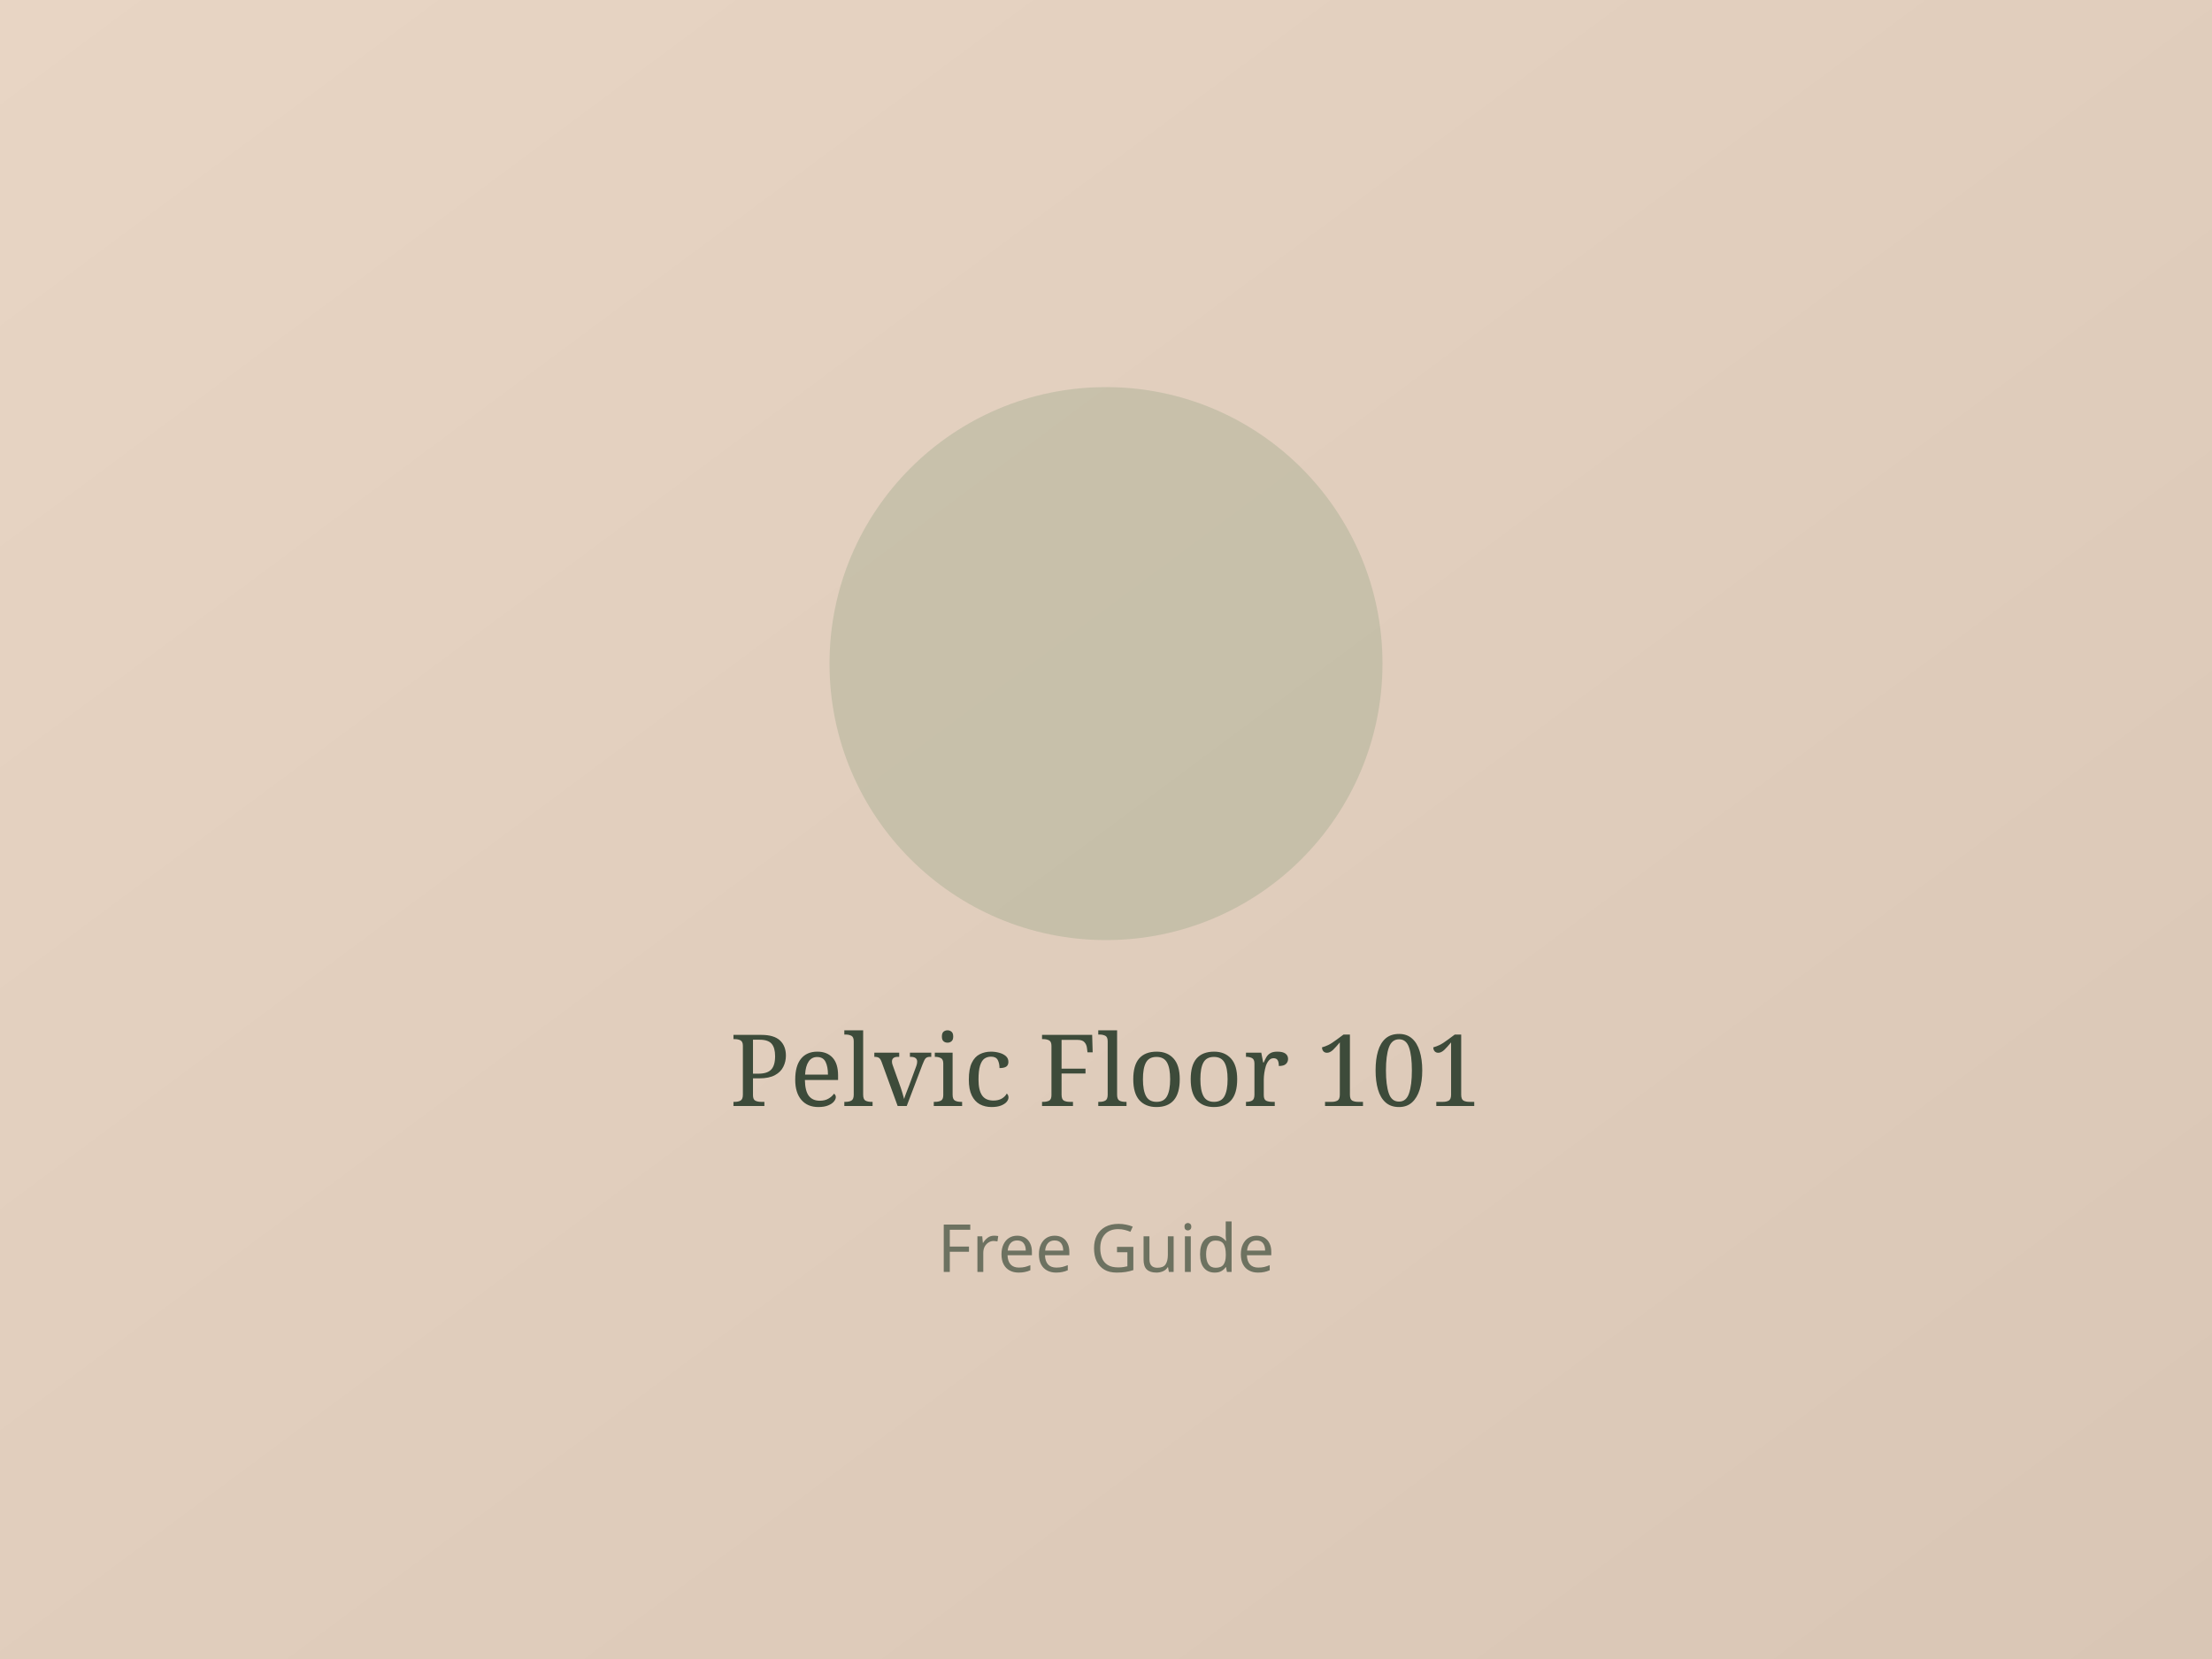
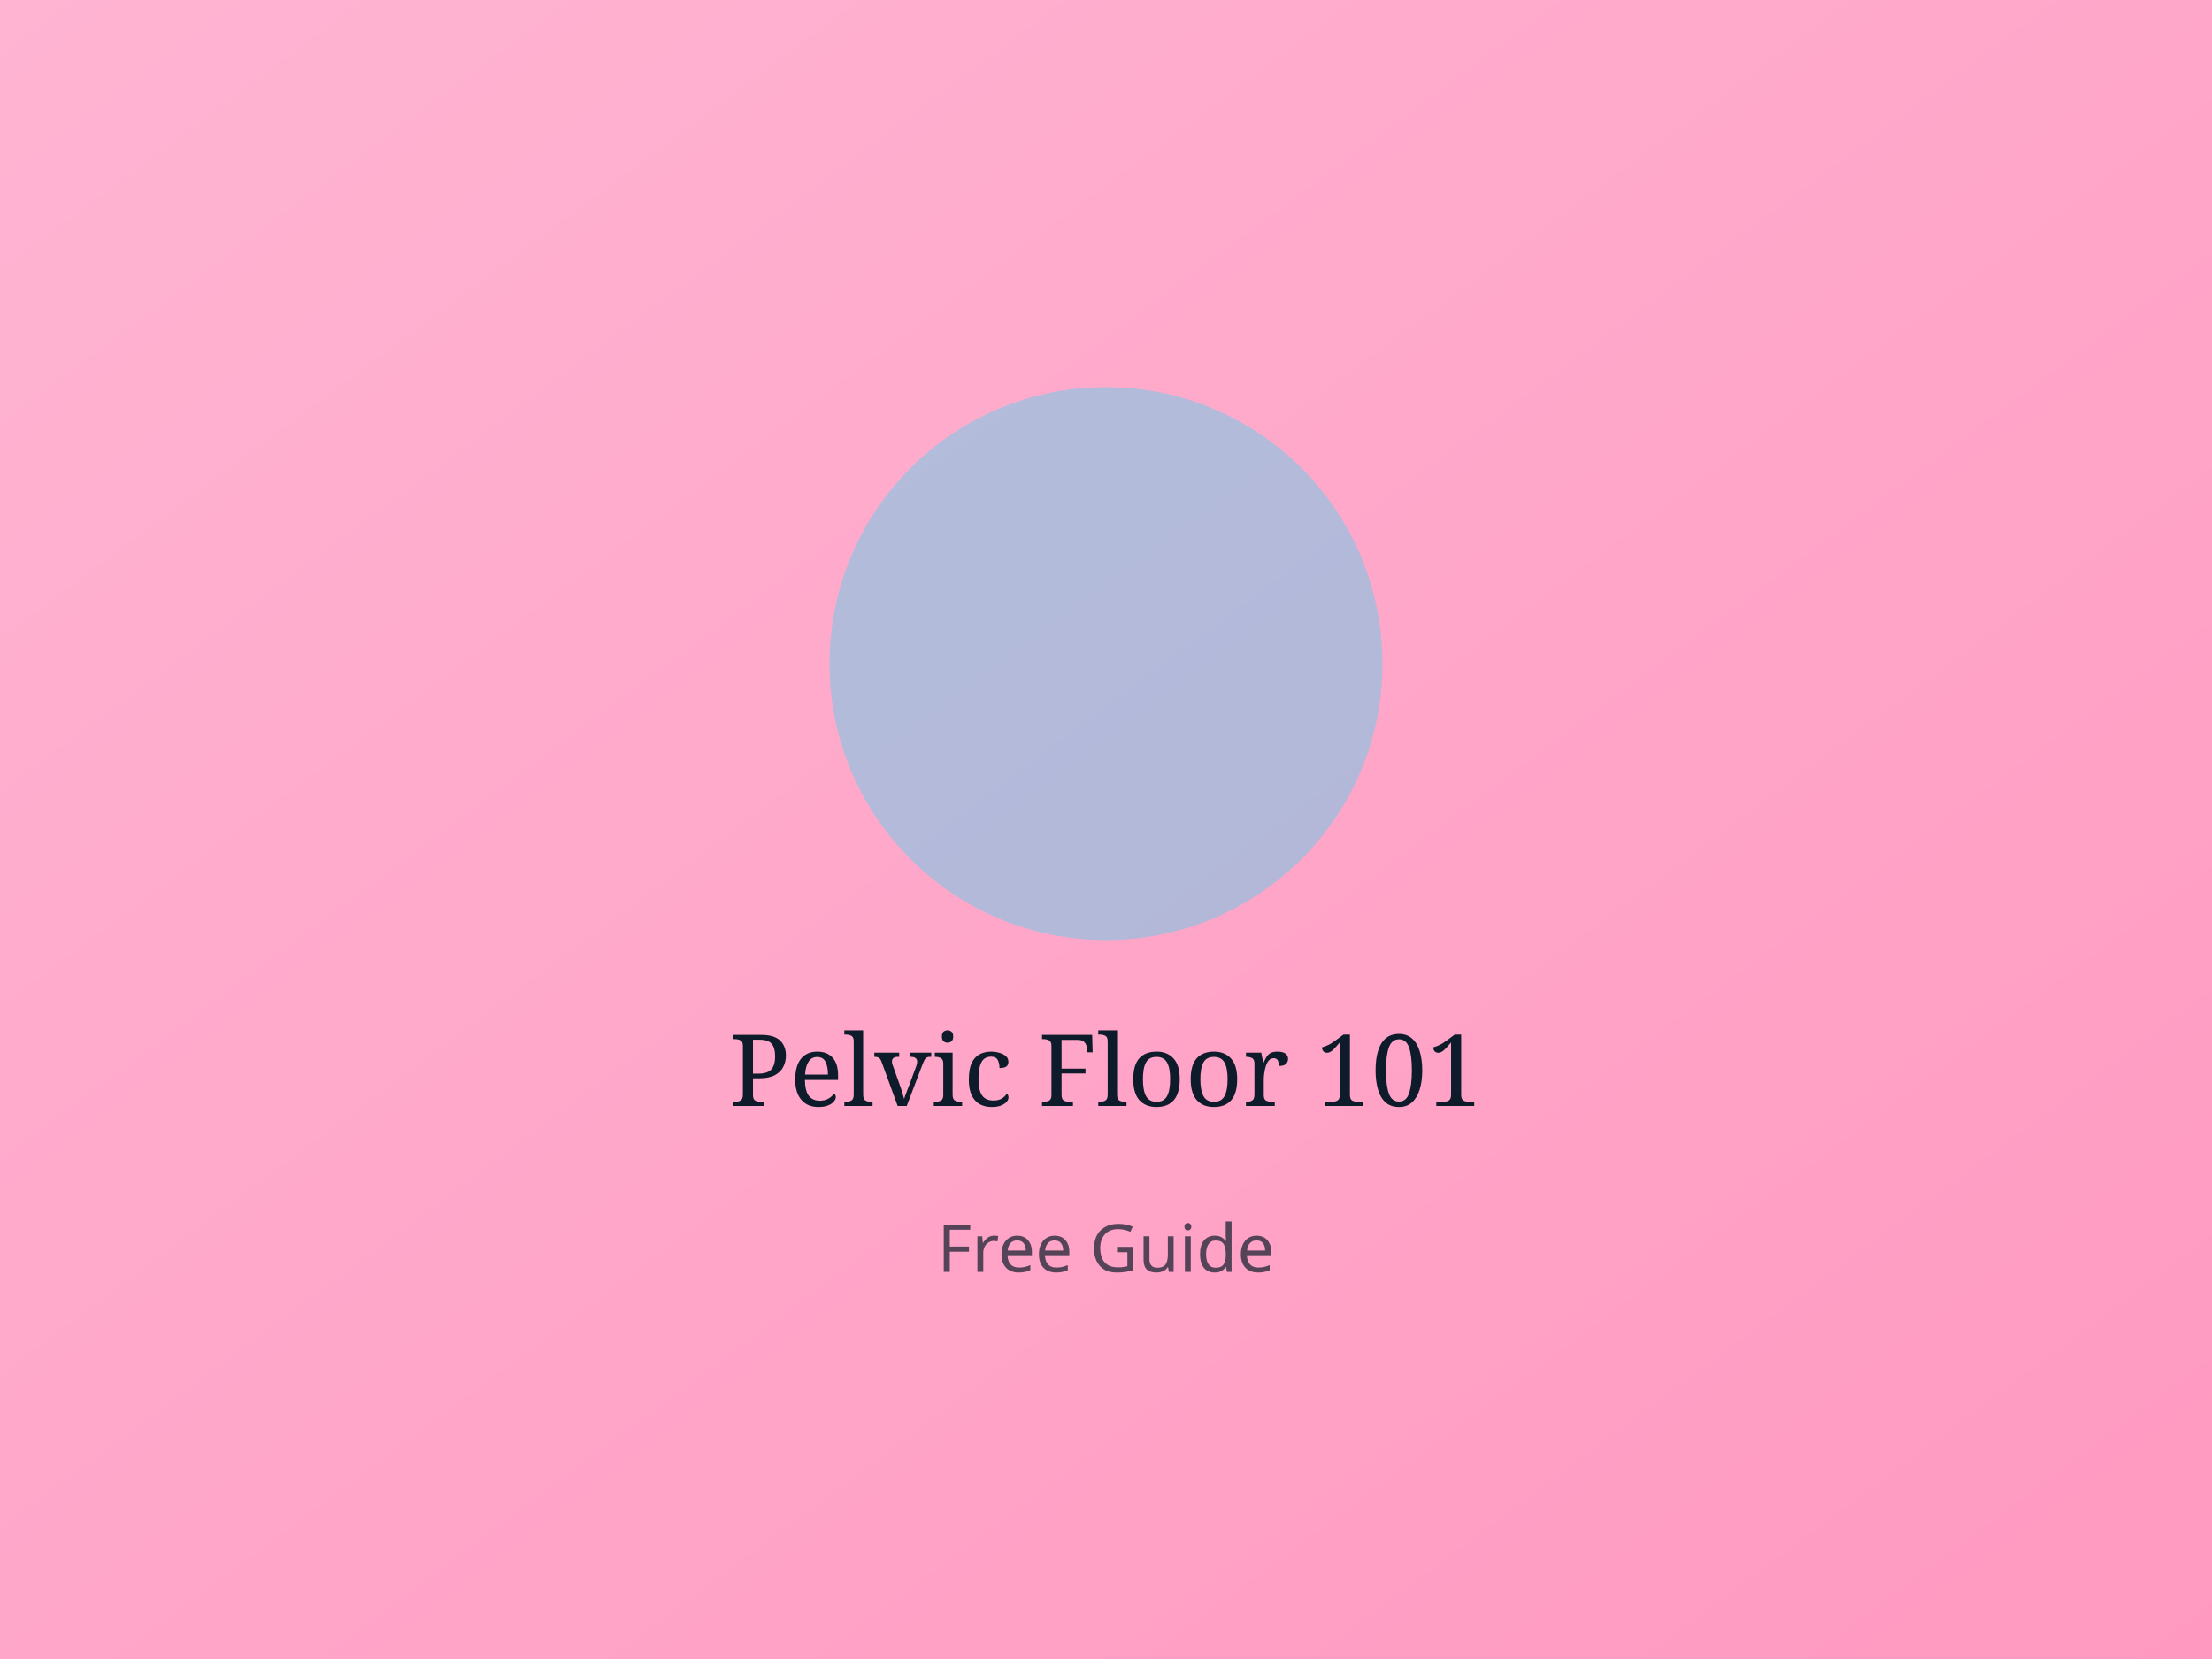
<svg xmlns="http://www.w3.org/2000/svg" width="400" height="300" viewBox="0 0 400 300">
  <defs>
    <linearGradient id="grad4" x1="0%" y1="0%" x2="100%" y2="100%">
-       <stop offset="0%" style="stop-color:#E8D5C4;stop-opacity:1" />
-       <stop offset="100%" style="stop-color:#D9C6B5;stop-opacity:1" />
+       <stop offset="0%" style="stop-color:#FFB4D2;stop-opacity:1" />
+       <stop offset="100%" style="stop-color:#FF99C0;stop-opacity:1" />
    </linearGradient>
  </defs>
  <rect width="400" height="300" fill="url(#grad4)" />
-   <circle cx="200" cy="120" r="50" fill="#8B9E7D" opacity="0.3" />
-   <text x="200" y="200" text-anchor="middle" font-family="serif" font-size="18" fill="#3D4B3A">Pelvic Floor 101</text>
-   <text x="200" y="230" text-anchor="middle" font-family="sans-serif" font-size="12" fill="#3D4B3A" opacity="0.7">Free Guide</text>
+   <circle cx="200" cy="120" r="50" fill="#00E5FF" opacity="0.3" />
+   <text x="200" y="200" text-anchor="middle" font-family="serif" font-size="18" fill="#0D1B2A">Pelvic Floor 101</text>
+   <text x="200" y="230" text-anchor="middle" font-family="sans-serif" font-size="12" fill="#0D1B2A" opacity="0.7">Free Guide</text>
</svg>
